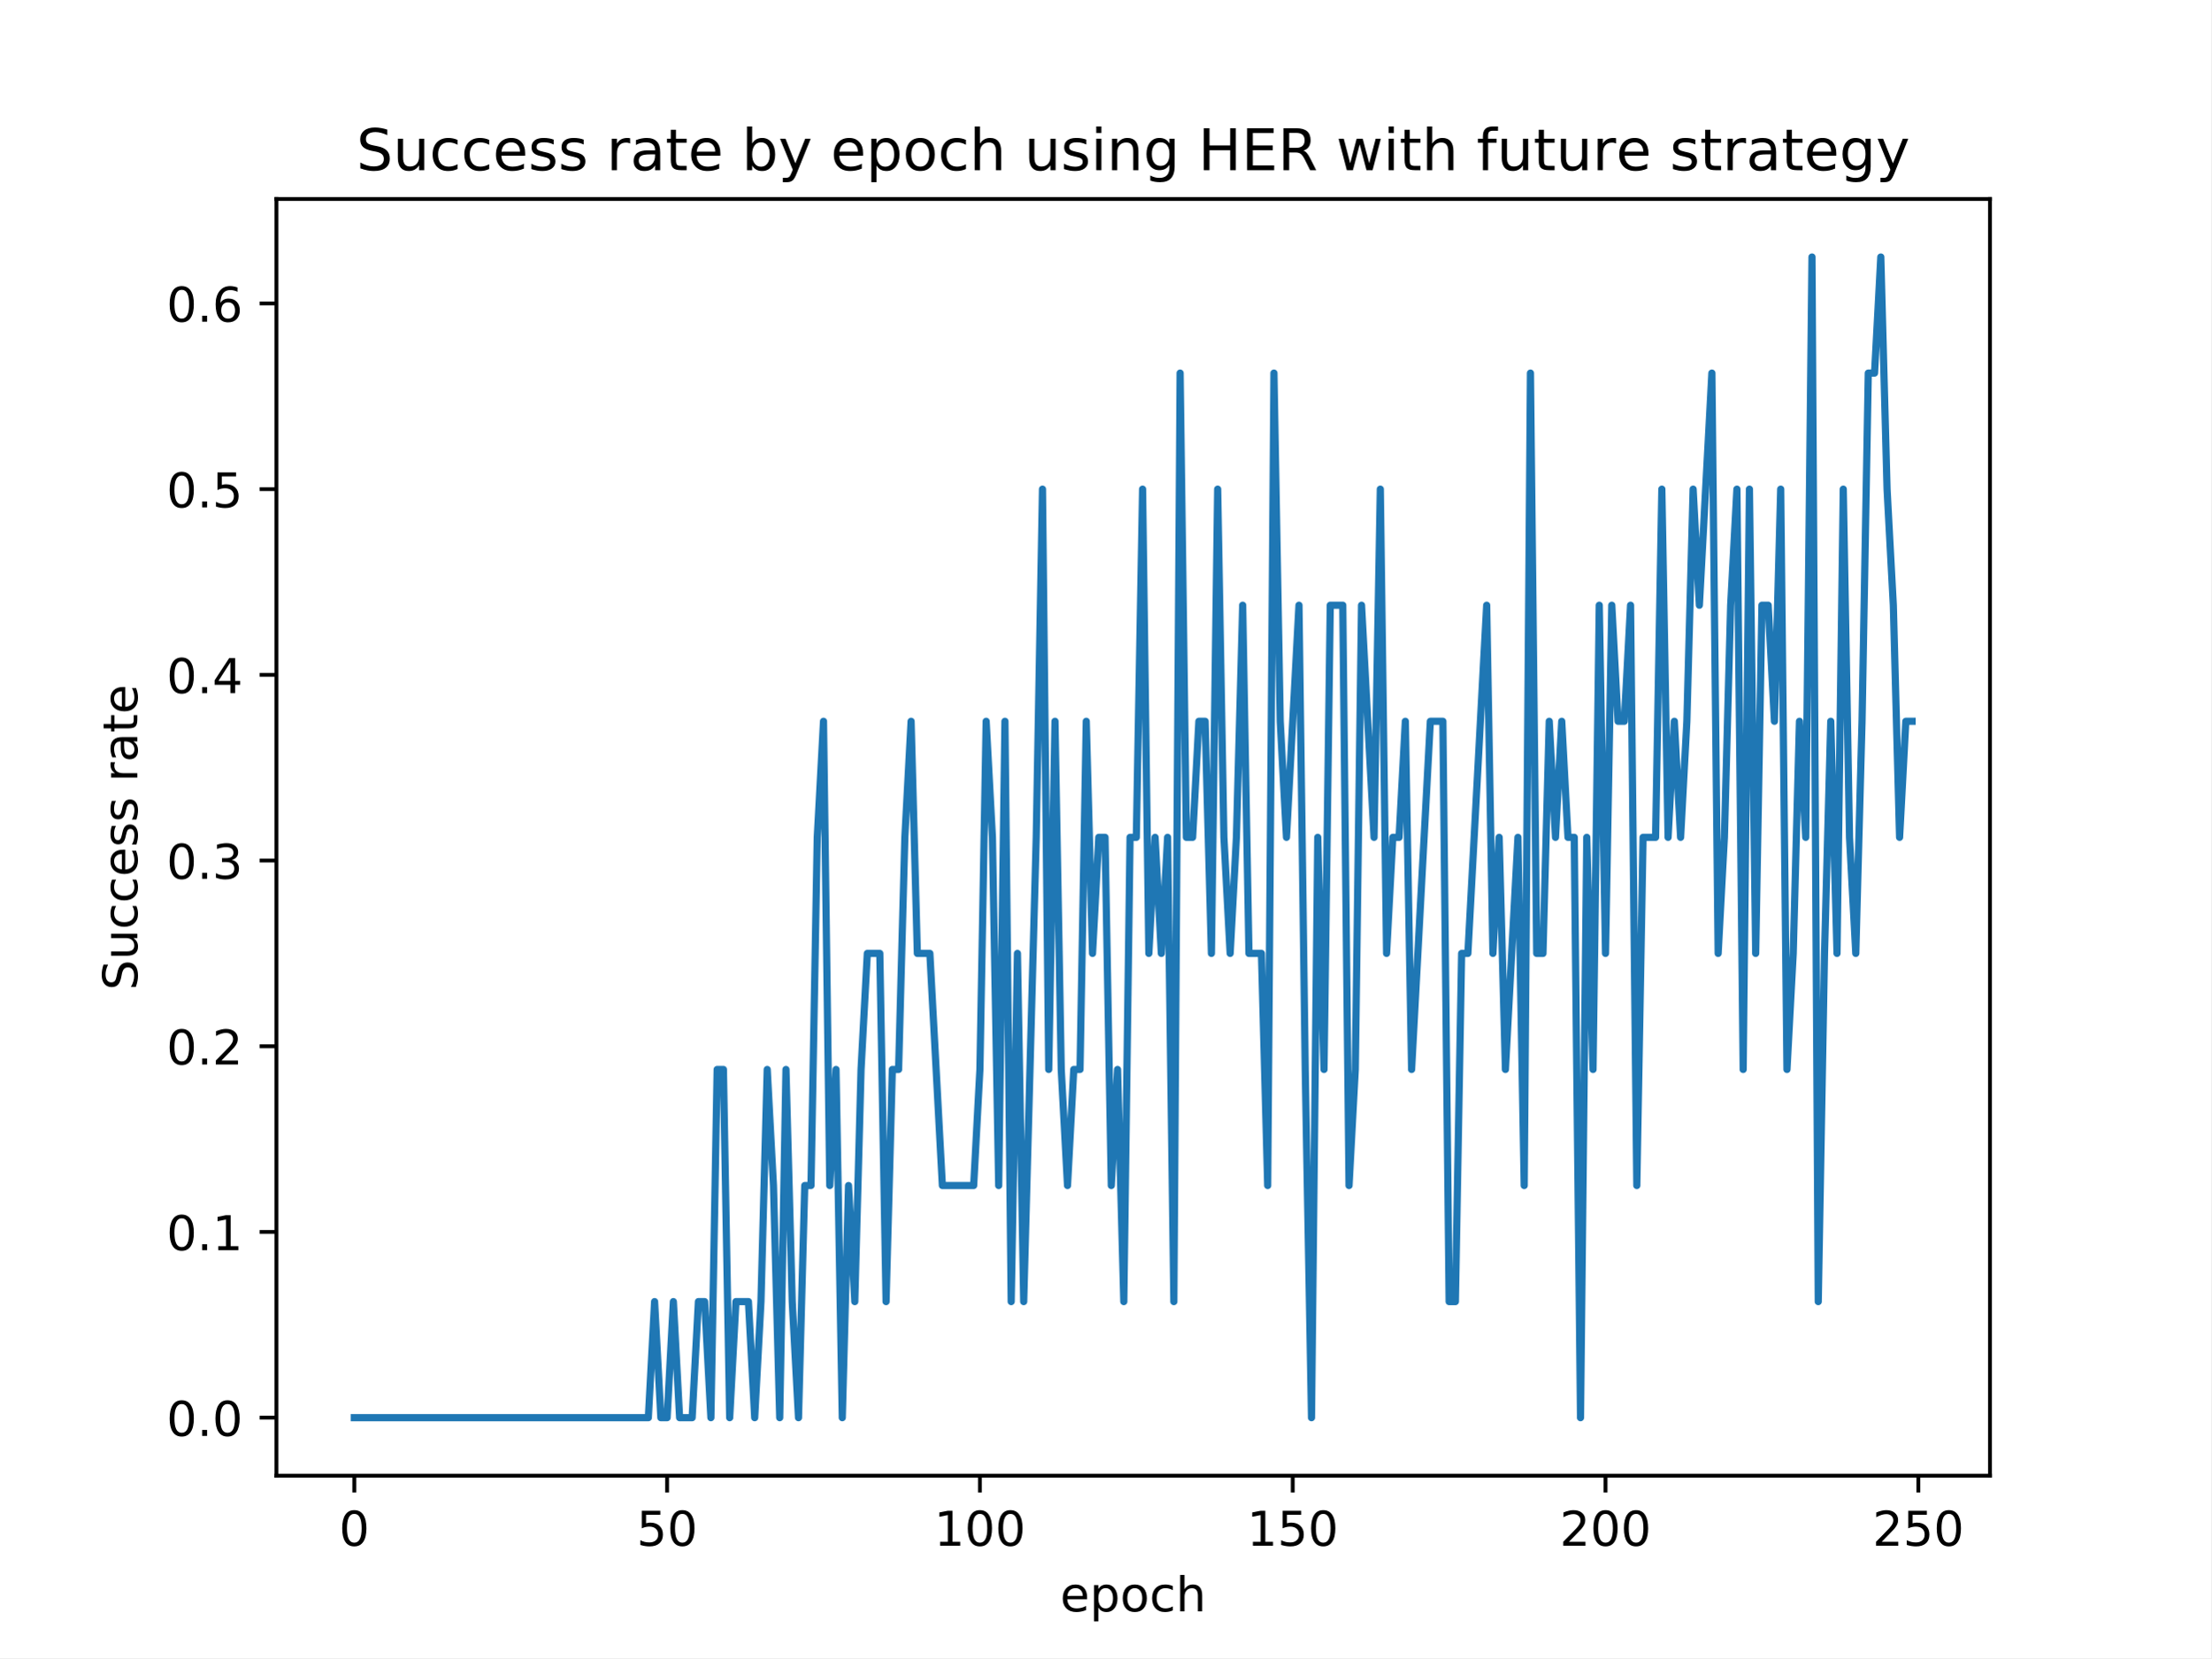
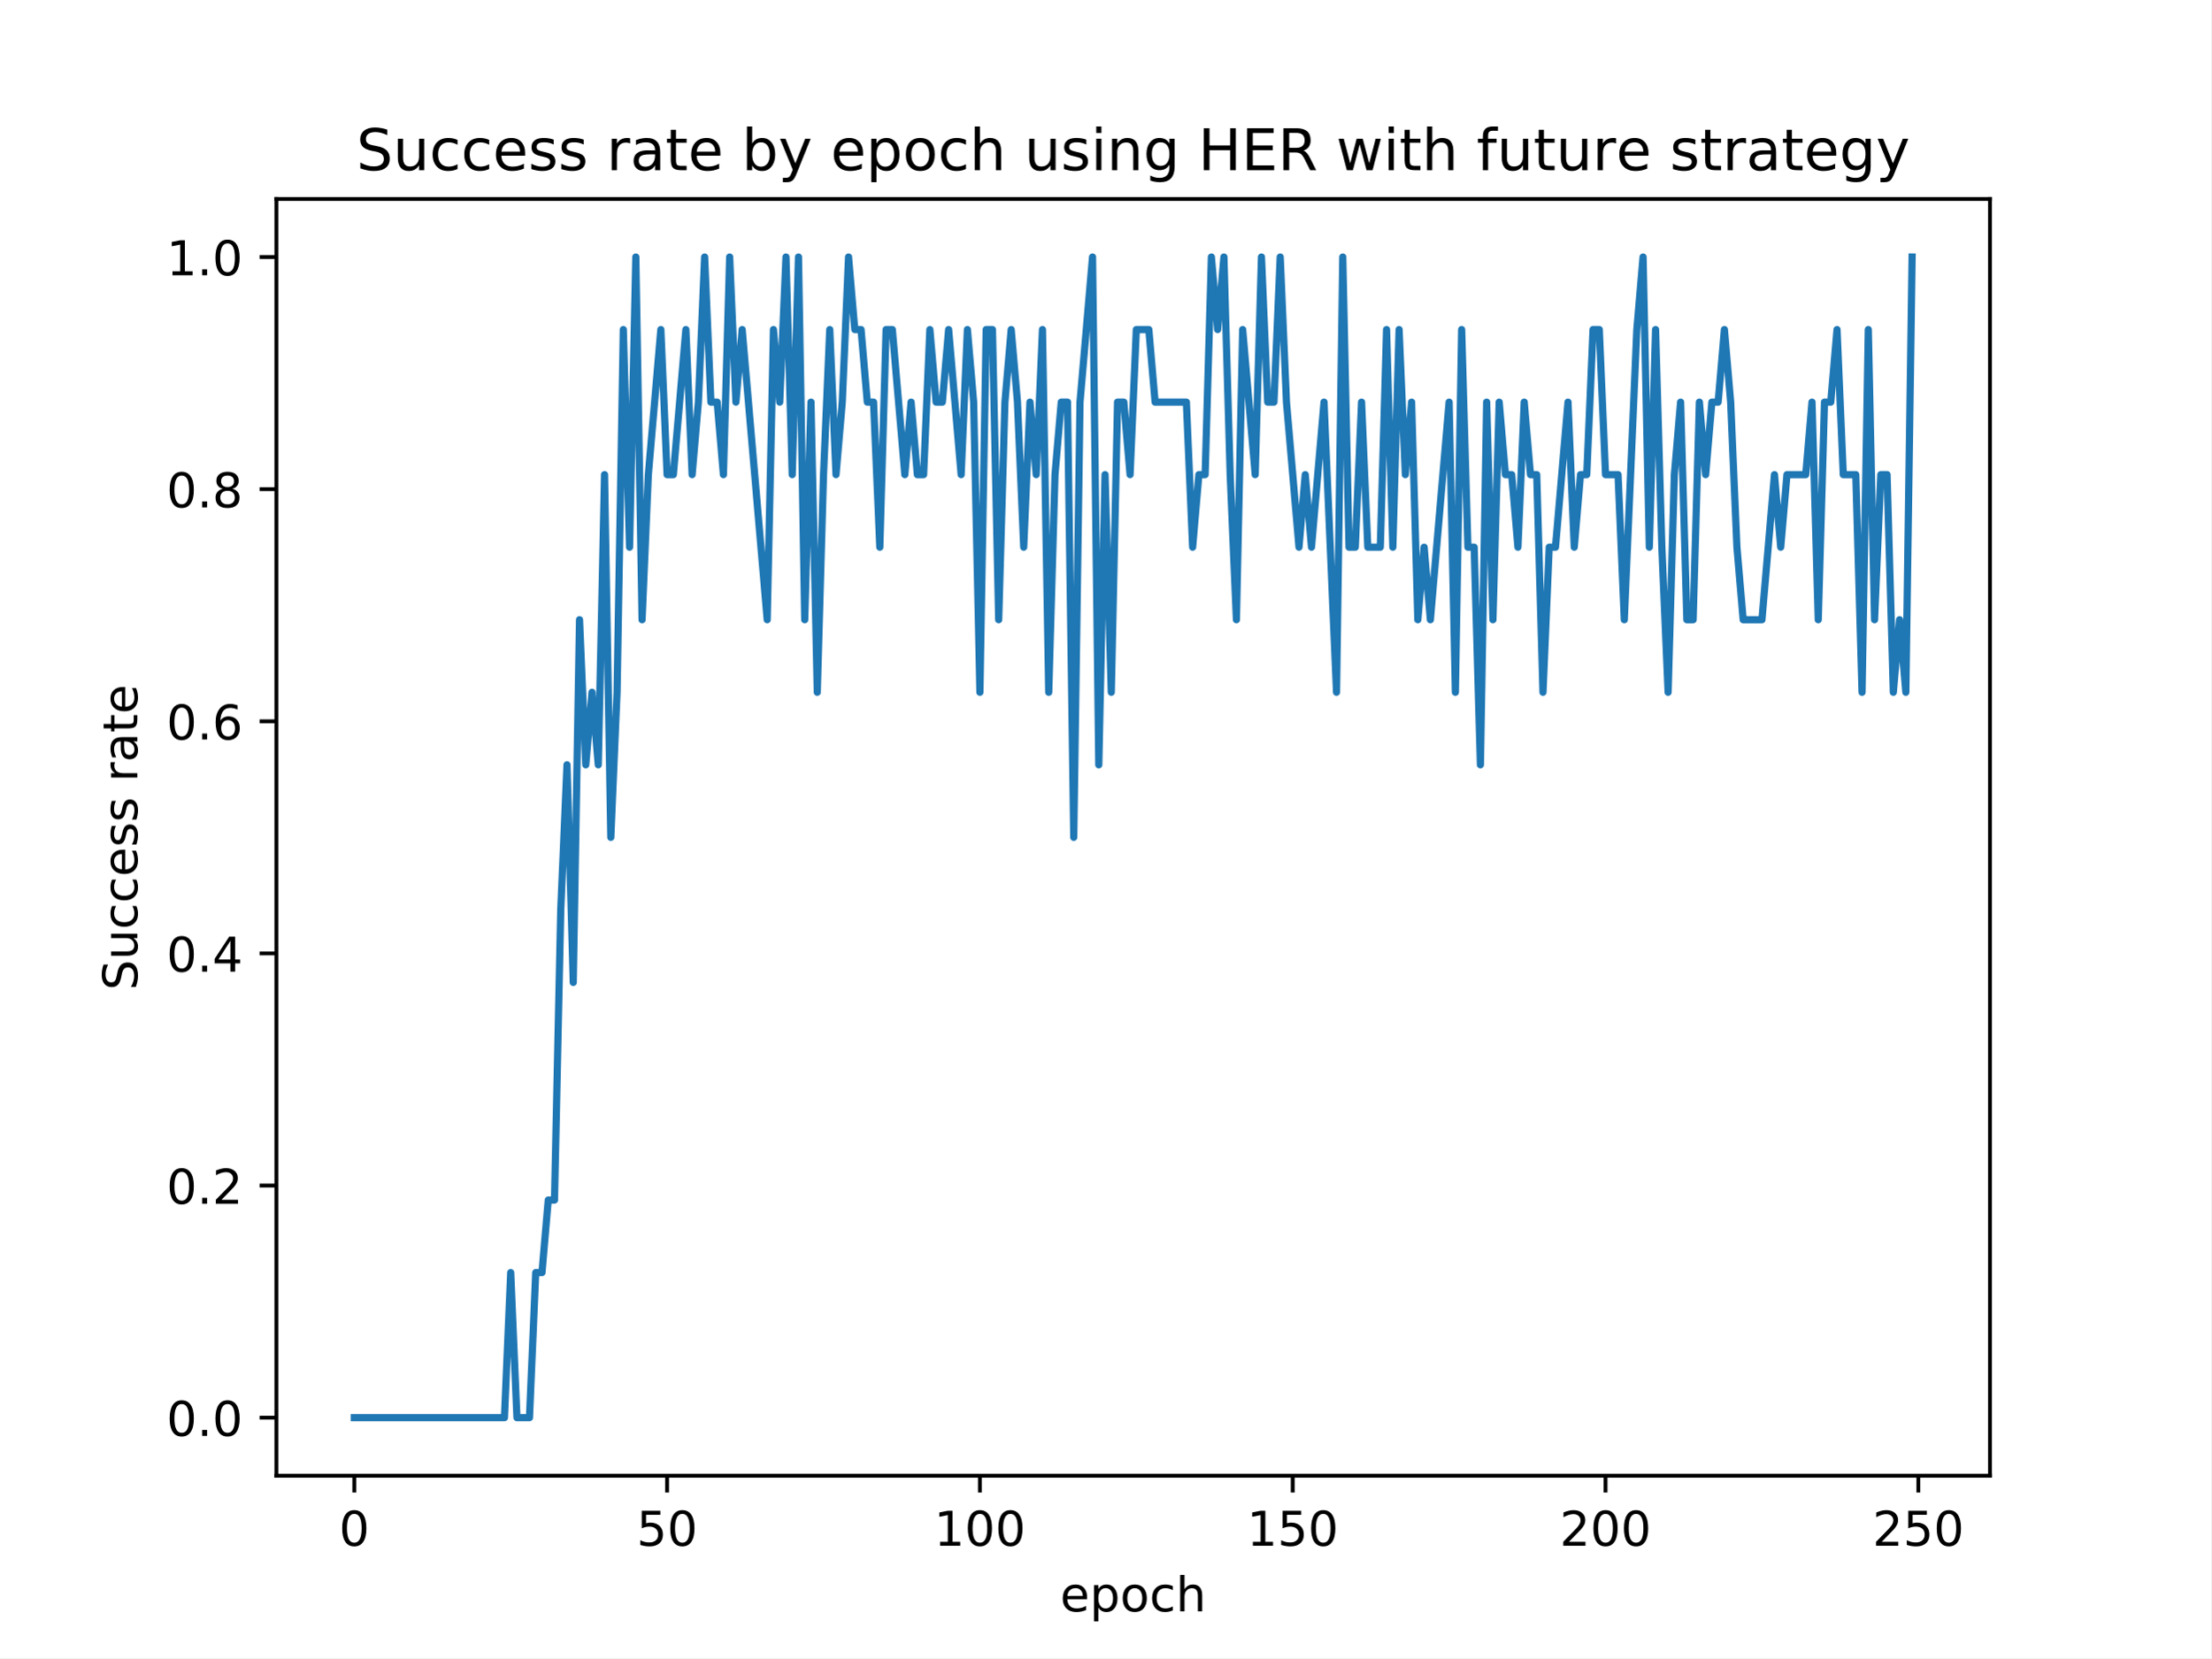
<svg xmlns="http://www.w3.org/2000/svg" xmlns:xlink="http://www.w3.org/1999/xlink" height="345.6pt" version="1.1" viewBox="0 0 460.8 345.6" width="460.8pt">
  <defs>
    <style type="text/css">
*{stroke-linecap:butt;stroke-linejoin:round;}
  </style>
  </defs>
  <g id="figure_1">
    <g id="patch_1">
      <path d="M 0 345.6  L 460.8 345.6  L 460.8 0  L 0 0  z " style="fill:#ffffff;" />
    </g>
    <g id="axes_1">
      <g id="patch_2">
        <path d="M 57.6 307.584  L 414.72 307.584  L 414.72 41.472  L 57.6 41.472  z " style="fill:#ffffff;" />
      </g>
      <g id="matplotlib.axis_1">
        <g id="xtick_1">
          <g id="line2d_1">
            <defs>
-               <path d="M 0 0  L 0 3.5  " id="m15f3972502" style="stroke:#000000;stroke-width:0.8;" />
-             </defs>
-             <g>
-               <use style="stroke:#000000;stroke-width:0.8;" x="73.833" xlink:href="#m15f3972502" y="307.584" />
+               <path d="M 0 0  L 0 3.5  " id="m809ea3fd13" style="stroke:#000000;stroke-width:0.8;" />
+             </defs>
+             <g>
+               <use style="stroke:#000000;stroke-width:0.8;" x="73.833" xlink:href="#m809ea3fd13" y="307.584" />
            </g>
          </g>
          <g id="text_1">
            <defs>
              <path d="M 31.781 66.406  Q 24.172 66.406 20.328 58.906  Q 16.5 51.422 16.5 36.375  Q 16.5 21.391 20.328 13.891  Q 24.172 6.391 31.781 6.391  Q 39.453 6.391 43.281 13.891  Q 47.125 21.391 47.125 36.375  Q 47.125 51.422 43.281 58.906  Q 39.453 66.406 31.781 66.406  z M 31.781 74.219  Q 44.047 74.219 50.516 64.516  Q 56.984 54.828 56.984 36.375  Q 56.984 17.969 50.516 8.266  Q 44.047 -1.422 31.781 -1.422  Q 19.531 -1.422 13.062 8.266  Q 6.594 17.969 6.594 36.375  Q 6.594 54.828 13.062 64.516  Q 19.531 74.219 31.781 74.219  z " id="DejaVuSans-48" />
            </defs>
            <g transform="translate(70.65148 322.1824)scale(0.1 -0.1)">
              <use xlink:href="#DejaVuSans-48" />
            </g>
          </g>
        </g>
        <g id="xtick_2">
          <g id="line2d_2">
            <g>
-               <use style="stroke:#000000;stroke-width:0.8;" x="139.024" xlink:href="#m15f3972502" y="307.584" />
+               <use style="stroke:#000000;stroke-width:0.8;" x="139.024" xlink:href="#m809ea3fd13" y="307.584" />
            </g>
          </g>
          <g id="text_2">
            <defs>
              <path d="M 10.797 72.906  L 49.516 72.906  L 49.516 64.594  L 19.828 64.594  L 19.828 46.734  Q 21.969 47.469 24.109 47.828  Q 26.266 48.188 28.422 48.188  Q 40.625 48.188 47.75 41.5  Q 54.891 34.812 54.891 23.391  Q 54.891 11.625 47.562 5.094  Q 40.234 -1.422 26.906 -1.422  Q 22.312 -1.422 17.547 -0.641  Q 12.797 0.141 7.719 1.703  L 7.719 11.625  Q 12.109 9.234 16.797 8.062  Q 21.484 6.891 26.703 6.891  Q 35.156 6.891 40.078 11.328  Q 45.016 15.766 45.016 23.391  Q 45.016 31 40.078 35.438  Q 35.156 39.891 26.703 39.891  Q 22.75 39.891 18.812 39.016  Q 14.891 38.141 10.797 36.281  z " id="DejaVuSans-53" />
            </defs>
            <g transform="translate(132.6619 322.1824)scale(0.1 -0.1)">
              <use xlink:href="#DejaVuSans-53" />
              <use x="63.623" xlink:href="#DejaVuSans-48" />
            </g>
          </g>
        </g>
        <g id="xtick_3">
          <g id="line2d_3">
            <g>
-               <use style="stroke:#000000;stroke-width:0.8;" x="204.216" xlink:href="#m15f3972502" y="307.584" />
+               <use style="stroke:#000000;stroke-width:0.8;" x="204.216" xlink:href="#m809ea3fd13" y="307.584" />
            </g>
          </g>
          <g id="text_3">
            <defs>
              <path d="M 12.406 8.297  L 28.516 8.297  L 28.516 63.922  L 10.984 60.406  L 10.984 69.391  L 28.422 72.906  L 38.281 72.906  L 38.281 8.297  L 54.391 8.297  L 54.391 0  L 12.406 0  z " id="DejaVuSans-49" />
            </defs>
            <g transform="translate(194.6723 322.1824)scale(0.1 -0.1)">
              <use xlink:href="#DejaVuSans-49" />
              <use x="63.623" xlink:href="#DejaVuSans-48" />
              <use x="127.246" xlink:href="#DejaVuSans-48" />
            </g>
          </g>
        </g>
        <g id="xtick_4">
          <g id="line2d_4">
            <g>
-               <use style="stroke:#000000;stroke-width:0.8;" x="269.408" xlink:href="#m15f3972502" y="307.584" />
+               <use style="stroke:#000000;stroke-width:0.8;" x="269.408" xlink:href="#m809ea3fd13" y="307.584" />
            </g>
          </g>
          <g id="text_4">
            <g transform="translate(259.864 322.1824)scale(0.1 -0.1)">
              <use xlink:href="#DejaVuSans-49" />
              <use x="63.623" xlink:href="#DejaVuSans-53" />
              <use x="127.246" xlink:href="#DejaVuSans-48" />
            </g>
          </g>
        </g>
        <g id="xtick_5">
          <g id="line2d_5">
            <g>
-               <use style="stroke:#000000;stroke-width:0.8;" x="334.599" xlink:href="#m15f3972502" y="307.584" />
+               <use style="stroke:#000000;stroke-width:0.8;" x="334.599" xlink:href="#m809ea3fd13" y="307.584" />
            </g>
          </g>
          <g id="text_5">
            <defs>
              <path d="M 19.188 8.297  L 53.609 8.297  L 53.609 0  L 7.328 0  L 7.328 8.297  Q 12.938 14.109 22.625 23.891  Q 32.328 33.688 34.812 36.531  Q 39.547 41.844 41.422 45.531  Q 43.312 49.219 43.312 52.781  Q 43.312 58.594 39.234 62.25  Q 35.156 65.922 28.609 65.922  Q 23.969 65.922 18.812 64.312  Q 13.672 62.703 7.812 59.422  L 7.812 69.391  Q 13.766 71.781 18.938 73  Q 24.125 74.219 28.422 74.219  Q 39.75 74.219 46.484 68.547  Q 53.219 62.891 53.219 53.422  Q 53.219 48.922 51.531 44.891  Q 49.859 40.875 45.406 35.406  Q 44.188 33.984 37.641 27.219  Q 31.109 20.453 19.188 8.297  z " id="DejaVuSans-50" />
            </defs>
            <g transform="translate(325.0557 322.1824)scale(0.1 -0.1)">
              <use xlink:href="#DejaVuSans-50" />
              <use x="63.623" xlink:href="#DejaVuSans-48" />
              <use x="127.246" xlink:href="#DejaVuSans-48" />
            </g>
          </g>
        </g>
        <g id="xtick_6">
          <g id="line2d_6">
            <g>
-               <use style="stroke:#000000;stroke-width:0.8;" x="399.791" xlink:href="#m15f3972502" y="307.584" />
+               <use style="stroke:#000000;stroke-width:0.8;" x="399.791" xlink:href="#m809ea3fd13" y="307.584" />
            </g>
          </g>
          <g id="text_6">
            <g transform="translate(390.2474 322.1824)scale(0.1 -0.1)">
              <use xlink:href="#DejaVuSans-50" />
              <use x="63.623" xlink:href="#DejaVuSans-53" />
              <use x="127.246" xlink:href="#DejaVuSans-48" />
            </g>
          </g>
        </g>
        <g id="text_7">
          <defs>
            <path d="M 56.203 29.594  L 56.203 25.203  L 14.891 25.203  Q 15.484 15.922 20.484 11.062  Q 25.484 6.203 34.422 6.203  Q 39.594 6.203 44.453 7.469  Q 49.312 8.734 54.109 11.281  L 54.109 2.781  Q 49.266 0.734 44.188 -0.344  Q 39.109 -1.422 33.891 -1.422  Q 20.797 -1.422 13.156 6.188  Q 5.516 13.812 5.516 26.812  Q 5.516 40.234 12.766 48.109  Q 20.016 56 32.328 56  Q 43.359 56 49.781 48.891  Q 56.203 41.797 56.203 29.594  z M 47.219 32.234  Q 47.125 39.594 43.094 43.984  Q 39.062 48.391 32.422 48.391  Q 24.906 48.391 20.391 44.141  Q 15.875 39.891 15.188 32.172  z " id="DejaVuSans-101" />
            <path d="M 18.109 8.203  L 18.109 -20.797  L 9.078 -20.797  L 9.078 54.688  L 18.109 54.688  L 18.109 46.391  Q 20.953 51.266 25.266 53.625  Q 29.594 56 35.594 56  Q 45.562 56 51.781 48.094  Q 58.016 40.188 58.016 27.297  Q 58.016 14.406 51.781 6.484  Q 45.562 -1.422 35.594 -1.422  Q 29.594 -1.422 25.266 0.953  Q 20.953 3.328 18.109 8.203  z M 48.688 27.297  Q 48.688 37.203 44.609 42.844  Q 40.531 48.484 33.406 48.484  Q 26.266 48.484 22.188 42.844  Q 18.109 37.203 18.109 27.297  Q 18.109 17.391 22.188 11.75  Q 26.266 6.109 33.406 6.109  Q 40.531 6.109 44.609 11.75  Q 48.688 17.391 48.688 27.297  z " id="DejaVuSans-112" />
            <path d="M 30.609 48.391  Q 23.391 48.391 19.188 42.75  Q 14.984 37.109 14.984 27.297  Q 14.984 17.484 19.156 11.844  Q 23.344 6.203 30.609 6.203  Q 37.797 6.203 41.984 11.859  Q 46.188 17.531 46.188 27.297  Q 46.188 37.016 41.984 42.703  Q 37.797 48.391 30.609 48.391  z M 30.609 56  Q 42.328 56 49.016 48.375  Q 55.719 40.766 55.719 27.297  Q 55.719 13.875 49.016 6.219  Q 42.328 -1.422 30.609 -1.422  Q 18.844 -1.422 12.172 6.219  Q 5.516 13.875 5.516 27.297  Q 5.516 40.766 12.172 48.375  Q 18.844 56 30.609 56  z " id="DejaVuSans-111" />
            <path d="M 48.781 52.594  L 48.781 44.188  Q 44.969 46.297 41.141 47.344  Q 37.312 48.391 33.406 48.391  Q 24.656 48.391 19.812 42.844  Q 14.984 37.312 14.984 27.297  Q 14.984 17.281 19.812 11.734  Q 24.656 6.203 33.406 6.203  Q 37.312 6.203 41.141 7.25  Q 44.969 8.297 48.781 10.406  L 48.781 2.094  Q 45.016 0.344 40.984 -0.531  Q 36.969 -1.422 32.422 -1.422  Q 20.062 -1.422 12.781 6.344  Q 5.516 14.109 5.516 27.297  Q 5.516 40.672 12.859 48.328  Q 20.219 56 33.016 56  Q 37.156 56 41.109 55.141  Q 45.062 54.297 48.781 52.594  z " id="DejaVuSans-99" />
            <path d="M 54.891 33.016  L 54.891 0  L 45.906 0  L 45.906 32.719  Q 45.906 40.484 42.875 44.328  Q 39.844 48.188 33.797 48.188  Q 26.516 48.188 22.312 43.547  Q 18.109 38.922 18.109 30.906  L 18.109 0  L 9.078 0  L 9.078 75.984  L 18.109 75.984  L 18.109 46.188  Q 21.344 51.125 25.703 53.562  Q 30.078 56 35.797 56  Q 45.219 56 50.047 50.172  Q 54.891 44.344 54.891 33.016  z " id="DejaVuSans-104" />
          </defs>
          <g transform="translate(220.9319 335.8606)scale(0.1 -0.1)">
            <use xlink:href="#DejaVuSans-101" />
            <use x="61.523" xlink:href="#DejaVuSans-112" />
            <use x="125" xlink:href="#DejaVuSans-111" />
            <use x="186.182" xlink:href="#DejaVuSans-99" />
            <use x="241.162" xlink:href="#DejaVuSans-104" />
          </g>
        </g>
      </g>
      <g id="matplotlib.axis_2">
        <g id="ytick_1">
          <g id="line2d_7">
            <defs>
-               <path d="M 0 0  L -3.5 0  " id="m06d73189e2" style="stroke:#000000;stroke-width:0.8;" />
-             </defs>
-             <g>
-               <use style="stroke:#000000;stroke-width:0.8;" x="57.6" xlink:href="#m06d73189e2" y="295.488" />
+               <path d="M 0 0  L -3.5 0  " id="m7ddedb7ac7" style="stroke:#000000;stroke-width:0.8;" />
+             </defs>
+             <g>
+               <use style="stroke:#000000;stroke-width:0.8;" x="57.6" xlink:href="#m7ddedb7ac7" y="295.488" />
            </g>
          </g>
          <g id="text_8">
            <defs>
              <path d="M 10.688 12.406  L 21 12.406  L 21 0  L 10.688 0  z " id="DejaVuSans-46" />
            </defs>
            <g transform="translate(34.69687 299.2872)scale(0.1 -0.1)">
              <use xlink:href="#DejaVuSans-48" />
              <use x="63.623" xlink:href="#DejaVuSans-46" />
              <use x="95.41" xlink:href="#DejaVuSans-48" />
            </g>
          </g>
        </g>
        <g id="ytick_2">
          <g id="line2d_8">
            <g>
-               <use style="stroke:#000000;stroke-width:0.8;" x="57.6" xlink:href="#m06d73189e2" y="256.781" />
+               <use style="stroke:#000000;stroke-width:0.8;" x="57.6" xlink:href="#m7ddedb7ac7" y="247.104" />
            </g>
          </g>
          <g id="text_9">
-             <g transform="translate(34.69687 260.58)scale(0.1 -0.1)">
-               <use xlink:href="#DejaVuSans-48" />
-               <use x="63.623" xlink:href="#DejaVuSans-46" />
-               <use x="95.41" xlink:href="#DejaVuSans-49" />
+             <g transform="translate(34.69687 250.9032)scale(0.1 -0.1)">
+               <use xlink:href="#DejaVuSans-48" />
+               <use x="63.623" xlink:href="#DejaVuSans-46" />
+               <use x="95.41" xlink:href="#DejaVuSans-50" />
            </g>
          </g>
        </g>
        <g id="ytick_3">
          <g id="line2d_9">
            <g>
-               <use style="stroke:#000000;stroke-width:0.8;" x="57.6" xlink:href="#m06d73189e2" y="218.074" />
+               <use style="stroke:#000000;stroke-width:0.8;" x="57.6" xlink:href="#m7ddedb7ac7" y="198.72" />
            </g>
          </g>
          <g id="text_10">
-             <g transform="translate(34.69687 221.8728)scale(0.1 -0.1)">
-               <use xlink:href="#DejaVuSans-48" />
-               <use x="63.623" xlink:href="#DejaVuSans-46" />
-               <use x="95.41" xlink:href="#DejaVuSans-50" />
+             <defs>
+               <path d="M 37.797 64.312  L 12.891 25.391  L 37.797 25.391  z M 35.203 72.906  L 47.609 72.906  L 47.609 25.391  L 58.016 25.391  L 58.016 17.188  L 47.609 17.188  L 47.609 0  L 37.797 0  L 37.797 17.188  L 4.891 17.188  L 4.891 26.703  z " id="DejaVuSans-52" />
+             </defs>
+             <g transform="translate(34.69687 202.5192)scale(0.1 -0.1)">
+               <use xlink:href="#DejaVuSans-48" />
+               <use x="63.623" xlink:href="#DejaVuSans-46" />
+               <use x="95.41" xlink:href="#DejaVuSans-52" />
            </g>
          </g>
        </g>
        <g id="ytick_4">
          <g id="line2d_10">
            <g>
-               <use style="stroke:#000000;stroke-width:0.8;" x="57.6" xlink:href="#m06d73189e2" y="179.366" />
+               <use style="stroke:#000000;stroke-width:0.8;" x="57.6" xlink:href="#m7ddedb7ac7" y="150.336" />
            </g>
          </g>
          <g id="text_11">
            <defs>
-               <path d="M 40.578 39.312  Q 47.656 37.797 51.625 33  Q 55.609 28.219 55.609 21.188  Q 55.609 10.406 48.188 4.484  Q 40.766 -1.422 27.094 -1.422  Q 22.516 -1.422 17.656 -0.516  Q 12.797 0.391 7.625 2.203  L 7.625 11.719  Q 11.719 9.328 16.594 8.109  Q 21.484 6.891 26.812 6.891  Q 36.078 6.891 40.938 10.547  Q 45.797 14.203 45.797 21.188  Q 45.797 27.641 41.281 31.266  Q 36.766 34.906 28.719 34.906  L 20.219 34.906  L 20.219 43.016  L 29.109 43.016  Q 36.375 43.016 40.234 45.922  Q 44.094 48.828 44.094 54.297  Q 44.094 59.906 40.109 62.906  Q 36.141 65.922 28.719 65.922  Q 24.656 65.922 20.016 65.031  Q 15.375 64.156 9.812 62.312  L 9.812 71.094  Q 15.438 72.656 20.344 73.438  Q 25.25 74.219 29.594 74.219  Q 40.828 74.219 47.359 69.109  Q 53.906 64.016 53.906 55.328  Q 53.906 49.266 50.438 45.094  Q 46.969 40.922 40.578 39.312  z " id="DejaVuSans-51" />
-             </defs>
-             <g transform="translate(34.69687 183.1656)scale(0.1 -0.1)">
-               <use xlink:href="#DejaVuSans-48" />
-               <use x="63.623" xlink:href="#DejaVuSans-46" />
-               <use x="95.41" xlink:href="#DejaVuSans-51" />
+               <path d="M 33.016 40.375  Q 26.375 40.375 22.484 35.828  Q 18.609 31.297 18.609 23.391  Q 18.609 15.531 22.484 10.953  Q 26.375 6.391 33.016 6.391  Q 39.656 6.391 43.531 10.953  Q 47.406 15.531 47.406 23.391  Q 47.406 31.297 43.531 35.828  Q 39.656 40.375 33.016 40.375  z M 52.594 71.297  L 52.594 62.312  Q 48.875 64.062 45.094 64.984  Q 41.312 65.922 37.594 65.922  Q 27.828 65.922 22.672 59.328  Q 17.531 52.734 16.797 39.406  Q 19.672 43.656 24.016 45.922  Q 28.375 48.188 33.594 48.188  Q 44.578 48.188 50.953 41.516  Q 57.328 34.859 57.328 23.391  Q 57.328 12.156 50.688 5.359  Q 44.047 -1.422 33.016 -1.422  Q 20.359 -1.422 13.672 8.266  Q 6.984 17.969 6.984 36.375  Q 6.984 53.656 15.188 63.938  Q 23.391 74.219 37.203 74.219  Q 40.922 74.219 44.703 73.484  Q 48.484 72.75 52.594 71.297  z " id="DejaVuSans-54" />
+             </defs>
+             <g transform="translate(34.69687 154.1352)scale(0.1 -0.1)">
+               <use xlink:href="#DejaVuSans-48" />
+               <use x="63.623" xlink:href="#DejaVuSans-46" />
+               <use x="95.41" xlink:href="#DejaVuSans-54" />
            </g>
          </g>
        </g>
        <g id="ytick_5">
          <g id="line2d_11">
            <g>
-               <use style="stroke:#000000;stroke-width:0.8;" x="57.6" xlink:href="#m06d73189e2" y="140.659" />
+               <use style="stroke:#000000;stroke-width:0.8;" x="57.6" xlink:href="#m7ddedb7ac7" y="101.952" />
            </g>
          </g>
          <g id="text_12">
            <defs>
-               <path d="M 37.797 64.312  L 12.891 25.391  L 37.797 25.391  z M 35.203 72.906  L 47.609 72.906  L 47.609 25.391  L 58.016 25.391  L 58.016 17.188  L 47.609 17.188  L 47.609 0  L 37.797 0  L 37.797 17.188  L 4.891 17.188  L 4.891 26.703  z " id="DejaVuSans-52" />
-             </defs>
-             <g transform="translate(34.69687 144.4584)scale(0.1 -0.1)">
-               <use xlink:href="#DejaVuSans-48" />
-               <use x="63.623" xlink:href="#DejaVuSans-46" />
-               <use x="95.41" xlink:href="#DejaVuSans-52" />
+               <path d="M 31.781 34.625  Q 24.75 34.625 20.719 30.859  Q 16.703 27.094 16.703 20.516  Q 16.703 13.922 20.719 10.156  Q 24.75 6.391 31.781 6.391  Q 38.812 6.391 42.859 10.172  Q 46.922 13.969 46.922 20.516  Q 46.922 27.094 42.891 30.859  Q 38.875 34.625 31.781 34.625  z M 21.922 38.812  Q 15.578 40.375 12.031 44.719  Q 8.5 49.078 8.5 55.328  Q 8.5 64.062 14.719 69.141  Q 20.953 74.219 31.781 74.219  Q 42.672 74.219 48.875 69.141  Q 55.078 64.062 55.078 55.328  Q 55.078 49.078 51.531 44.719  Q 48 40.375 41.703 38.812  Q 48.828 37.156 52.797 32.312  Q 56.781 27.484 56.781 20.516  Q 56.781 9.906 50.312 4.234  Q 43.844 -1.422 31.781 -1.422  Q 19.734 -1.422 13.25 4.234  Q 6.781 9.906 6.781 20.516  Q 6.781 27.484 10.781 32.312  Q 14.797 37.156 21.922 38.812  z M 18.312 54.391  Q 18.312 48.734 21.844 45.562  Q 25.391 42.391 31.781 42.391  Q 38.141 42.391 41.719 45.562  Q 45.312 48.734 45.312 54.391  Q 45.312 60.062 41.719 63.234  Q 38.141 66.406 31.781 66.406  Q 25.391 66.406 21.844 63.234  Q 18.312 60.062 18.312 54.391  z " id="DejaVuSans-56" />
+             </defs>
+             <g transform="translate(34.69687 105.7512)scale(0.1 -0.1)">
+               <use xlink:href="#DejaVuSans-48" />
+               <use x="63.623" xlink:href="#DejaVuSans-46" />
+               <use x="95.41" xlink:href="#DejaVuSans-56" />
            </g>
          </g>
        </g>
        <g id="ytick_6">
          <g id="line2d_12">
            <g>
-               <use style="stroke:#000000;stroke-width:0.8;" x="57.6" xlink:href="#m06d73189e2" y="101.952" />
+               <use style="stroke:#000000;stroke-width:0.8;" x="57.6" xlink:href="#m7ddedb7ac7" y="53.568" />
            </g>
          </g>
          <g id="text_13">
-             <g transform="translate(34.69687 105.7512)scale(0.1 -0.1)">
-               <use xlink:href="#DejaVuSans-48" />
-               <use x="63.623" xlink:href="#DejaVuSans-46" />
-               <use x="95.41" xlink:href="#DejaVuSans-53" />
-             </g>
-           </g>
-         </g>
-         <g id="ytick_7">
-           <g id="line2d_13">
-             <g>
-               <use style="stroke:#000000;stroke-width:0.8;" x="57.6" xlink:href="#m06d73189e2" y="63.245" />
-             </g>
-           </g>
-           <g id="text_14">
-             <defs>
-               <path d="M 33.016 40.375  Q 26.375 40.375 22.484 35.828  Q 18.609 31.297 18.609 23.391  Q 18.609 15.531 22.484 10.953  Q 26.375 6.391 33.016 6.391  Q 39.656 6.391 43.531 10.953  Q 47.406 15.531 47.406 23.391  Q 47.406 31.297 43.531 35.828  Q 39.656 40.375 33.016 40.375  z M 52.594 71.297  L 52.594 62.312  Q 48.875 64.062 45.094 64.984  Q 41.312 65.922 37.594 65.922  Q 27.828 65.922 22.672 59.328  Q 17.531 52.734 16.797 39.406  Q 19.672 43.656 24.016 45.922  Q 28.375 48.188 33.594 48.188  Q 44.578 48.188 50.953 41.516  Q 57.328 34.859 57.328 23.391  Q 57.328 12.156 50.688 5.359  Q 44.047 -1.422 33.016 -1.422  Q 20.359 -1.422 13.672 8.266  Q 6.984 17.969 6.984 36.375  Q 6.984 53.656 15.188 63.938  Q 23.391 74.219 37.203 74.219  Q 40.922 74.219 44.703 73.484  Q 48.484 72.75 52.594 71.297  z " id="DejaVuSans-54" />
-             </defs>
-             <g transform="translate(34.69687 67.04402)scale(0.1 -0.1)">
-               <use xlink:href="#DejaVuSans-48" />
-               <use x="63.623" xlink:href="#DejaVuSans-46" />
-               <use x="95.41" xlink:href="#DejaVuSans-54" />
-             </g>
-           </g>
-         </g>
-         <g id="text_15">
+             <g transform="translate(34.69687 57.36722)scale(0.1 -0.1)">
+               <use xlink:href="#DejaVuSans-49" />
+               <use x="63.623" xlink:href="#DejaVuSans-46" />
+               <use x="95.41" xlink:href="#DejaVuSans-48" />
+             </g>
+           </g>
+         </g>
+         <g id="text_14">
          <defs>
            <path d="M 53.516 70.516  L 53.516 60.891  Q 47.906 63.578 42.922 64.891  Q 37.938 66.219 33.297 66.219  Q 25.25 66.219 20.875 63.094  Q 16.5 59.969 16.5 54.203  Q 16.5 49.359 19.406 46.891  Q 22.312 44.438 30.422 42.922  L 36.375 41.703  Q 47.406 39.594 52.656 34.297  Q 57.906 29 57.906 20.125  Q 57.906 9.516 50.797 4.047  Q 43.703 -1.422 29.984 -1.422  Q 24.812 -1.422 18.969 -0.25  Q 13.141 0.922 6.891 3.219  L 6.891 13.375  Q 12.891 10.016 18.656 8.297  Q 24.422 6.594 29.984 6.594  Q 38.422 6.594 43.016 9.906  Q 47.609 13.234 47.609 19.391  Q 47.609 24.75 44.312 27.781  Q 41.016 30.812 33.5 32.328  L 27.484 33.5  Q 16.453 35.688 11.516 40.375  Q 6.594 45.062 6.594 53.422  Q 6.594 63.094 13.406 68.656  Q 20.219 74.219 32.172 74.219  Q 37.312 74.219 42.625 73.281  Q 47.953 72.359 53.516 70.516  z " id="DejaVuSans-83" />
            <path d="M 8.5 21.578  L 8.5 54.688  L 17.484 54.688  L 17.484 21.922  Q 17.484 14.156 20.5 10.266  Q 23.531 6.391 29.594 6.391  Q 36.859 6.391 41.078 11.031  Q 45.312 15.672 45.312 23.688  L 45.312 54.688  L 54.297 54.688  L 54.297 0  L 45.312 0  L 45.312 8.406  Q 42.047 3.422 37.719 1  Q 33.406 -1.422 27.688 -1.422  Q 18.266 -1.422 13.375 4.438  Q 8.5 10.297 8.5 21.578  z M 31.109 56  z " id="DejaVuSans-117" />
            <path d="M 44.281 53.078  L 44.281 44.578  Q 40.484 46.531 36.375 47.5  Q 32.281 48.484 27.875 48.484  Q 21.188 48.484 17.844 46.438  Q 14.5 44.391 14.5 40.281  Q 14.5 37.156 16.891 35.375  Q 19.281 33.594 26.516 31.984  L 29.594 31.297  Q 39.156 29.25 43.188 25.516  Q 47.219 21.781 47.219 15.094  Q 47.219 7.469 41.188 3.016  Q 35.156 -1.422 24.609 -1.422  Q 20.219 -1.422 15.453 -0.562  Q 10.688 0.297 5.422 2  L 5.422 11.281  Q 10.406 8.688 15.234 7.391  Q 20.062 6.109 24.812 6.109  Q 31.156 6.109 34.562 8.281  Q 37.984 10.453 37.984 14.406  Q 37.984 18.062 35.516 20.016  Q 33.062 21.969 24.703 23.781  L 21.578 24.516  Q 13.234 26.266 9.516 29.906  Q 5.812 33.547 5.812 39.891  Q 5.812 47.609 11.281 51.797  Q 16.75 56 26.812 56  Q 31.781 56 36.172 55.266  Q 40.578 54.547 44.281 53.078  z " id="DejaVuSans-115" />
            <path id="DejaVuSans-32" />
            <path d="M 41.109 46.297  Q 39.594 47.172 37.812 47.578  Q 36.031 48 33.891 48  Q 26.266 48 22.188 43.047  Q 18.109 38.094 18.109 28.812  L 18.109 0  L 9.078 0  L 9.078 54.688  L 18.109 54.688  L 18.109 46.188  Q 20.953 51.172 25.484 53.578  Q 30.031 56 36.531 56  Q 37.453 56 38.578 55.875  Q 39.703 55.766 41.062 55.516  z " id="DejaVuSans-114" />
            <path d="M 34.281 27.484  Q 23.391 27.484 19.188 25  Q 14.984 22.516 14.984 16.5  Q 14.984 11.719 18.141 8.906  Q 21.297 6.109 26.703 6.109  Q 34.188 6.109 38.703 11.406  Q 43.219 16.703 43.219 25.484  L 43.219 27.484  z M 52.203 31.203  L 52.203 0  L 43.219 0  L 43.219 8.297  Q 40.141 3.328 35.547 0.953  Q 30.953 -1.422 24.312 -1.422  Q 15.922 -1.422 10.953 3.297  Q 6 8.016 6 15.922  Q 6 25.141 12.172 29.828  Q 18.359 34.516 30.609 34.516  L 43.219 34.516  L 43.219 35.406  Q 43.219 41.609 39.141 45  Q 35.062 48.391 27.688 48.391  Q 23 48.391 18.547 47.266  Q 14.109 46.141 10.016 43.891  L 10.016 52.203  Q 14.938 54.109 19.578 55.047  Q 24.219 56 28.609 56  Q 40.484 56 46.344 49.844  Q 52.203 43.703 52.203 31.203  z " id="DejaVuSans-97" />
            <path d="M 18.312 70.219  L 18.312 54.688  L 36.812 54.688  L 36.812 47.703  L 18.312 47.703  L 18.312 18.016  Q 18.312 11.328 20.141 9.422  Q 21.969 7.516 27.594 7.516  L 36.812 7.516  L 36.812 0  L 27.594 0  Q 17.188 0 13.234 3.875  Q 9.281 7.766 9.281 18.016  L 9.281 47.703  L 2.688 47.703  L 2.688 54.688  L 9.281 54.688  L 9.281 70.219  z " id="DejaVuSans-116" />
          </defs>
          <g transform="translate(28.61719 206.4007)rotate(-90)scale(0.1 -0.1)">
            <use xlink:href="#DejaVuSans-83" />
            <use x="63.477" xlink:href="#DejaVuSans-117" />
            <use x="126.855" xlink:href="#DejaVuSans-99" />
            <use x="181.836" xlink:href="#DejaVuSans-99" />
            <use x="236.816" xlink:href="#DejaVuSans-101" />
            <use x="298.34" xlink:href="#DejaVuSans-115" />
            <use x="350.439" xlink:href="#DejaVuSans-115" />
            <use x="402.539" xlink:href="#DejaVuSans-32" />
            <use x="434.326" xlink:href="#DejaVuSans-114" />
            <use x="475.439" xlink:href="#DejaVuSans-97" />
            <use x="536.719" xlink:href="#DejaVuSans-116" />
            <use x="575.928" xlink:href="#DejaVuSans-101" />
          </g>
        </g>
      </g>
-       <g id="line2d_14">
-         <path clip-path="url(#pd4b598bc1c)" d="M 73.833 295.488  L 135.113 295.488  L 136.417 271.296  L 137.721 295.488  L 139.024 295.488  L 140.328 271.296  L 141.632 295.488  L 144.24 295.488  L 145.544 271.296  L 146.847 271.296  L 148.151 295.488  L 149.455 222.912  L 150.759 222.912  L 152.063 295.488  L 153.367 271.296  L 155.974 271.296  L 157.278 295.488  L 158.582 271.296  L 159.886 222.912  L 161.19 247.104  L 162.493 295.488  L 163.797 222.912  L 165.101 271.296  L 166.405 295.488  L 167.709 247.104  L 169.013 247.104  L 170.316 174.528  L 171.62 150.336  L 172.924 247.104  L 174.228 222.912  L 175.532 295.488  L 176.836 247.104  L 178.139 271.296  L 179.443 222.912  L 180.747 198.72  L 183.355 198.72  L 184.659 271.296  L 185.962 222.912  L 187.266 222.912  L 188.57 174.528  L 189.874 150.336  L 191.178 198.72  L 193.785 198.72  L 196.393 247.104  L 202.912 247.104  L 204.216 222.912  L 205.52 150.336  L 206.824 174.528  L 208.128 247.104  L 209.431 150.336  L 210.735 271.296  L 212.039 198.72  L 213.343 271.296  L 215.951 174.528  L 217.254 101.952  L 218.558 222.912  L 219.862 150.336  L 221.166 222.912  L 222.47 247.104  L 223.774 222.912  L 225.077 222.912  L 226.381 150.336  L 227.685 198.72  L 228.989 174.528  L 230.293 174.528  L 231.597 247.104  L 232.9 222.912  L 234.204 271.296  L 235.508 174.528  L 236.812 174.528  L 238.116 101.952  L 239.42 198.72  L 240.723 174.528  L 242.027 198.72  L 243.331 174.528  L 244.635 271.296  L 245.939 77.76  L 247.243 174.528  L 248.546 174.528  L 249.85 150.336  L 251.154 150.336  L 252.458 198.72  L 253.762 101.952  L 255.066 174.528  L 256.369 198.72  L 257.673 174.528  L 258.977 126.144  L 260.281 198.72  L 262.889 198.72  L 264.192 247.104  L 265.496 77.76  L 266.8 150.336  L 268.104 174.528  L 270.712 126.144  L 272.015 222.912  L 273.319 295.488  L 274.623 174.528  L 275.927 222.912  L 277.231 126.144  L 279.838 126.144  L 281.142 247.104  L 282.446 222.912  L 283.75 126.144  L 286.358 174.528  L 287.661 101.952  L 288.965 198.72  L 290.269 174.528  L 291.573 174.528  L 292.877 150.336  L 294.181 222.912  L 298.092 150.336  L 300.7 150.336  L 302.004 271.296  L 303.307 271.296  L 304.611 198.72  L 305.915 198.72  L 309.827 126.144  L 311.13 198.72  L 312.434 174.528  L 313.738 222.912  L 316.346 174.528  L 317.65 247.104  L 318.953 77.76  L 320.257 198.72  L 321.561 198.72  L 322.865 150.336  L 324.169 174.528  L 325.473 150.336  L 326.776 174.528  L 328.08 174.528  L 329.384 295.488  L 330.688 174.528  L 331.992 222.912  L 333.296 126.144  L 334.599 198.72  L 335.903 126.144  L 337.207 150.336  L 338.511 150.336  L 339.815 126.144  L 341.119 247.104  L 342.422 174.528  L 345.03 174.528  L 346.334 101.952  L 347.638 174.528  L 348.942 150.336  L 350.245 174.528  L 351.549 150.336  L 352.853 101.952  L 354.157 126.144  L 356.765 77.76  L 358.068 198.72  L 359.372 174.528  L 360.676 126.144  L 361.98 101.952  L 363.284 222.912  L 364.588 101.952  L 365.891 198.72  L 367.195 126.144  L 368.499 126.144  L 369.803 150.336  L 371.107 101.952  L 372.411 222.912  L 373.714 198.72  L 375.018 150.336  L 376.322 174.528  L 377.626 53.568  L 378.93 271.296  L 380.234 198.72  L 381.537 150.336  L 382.841 198.72  L 384.145 101.952  L 385.449 174.528  L 386.753 198.72  L 388.057 150.336  L 389.36 77.76  L 390.664 77.76  L 391.968 53.568  L 393.272 101.952  L 394.576 126.144  L 395.88 174.528  L 397.183 150.336  L 398.487 150.336  L 398.487 150.336  " style="fill:none;stroke:#1f77b4;stroke-linecap:square;stroke-width:1.5;" />
+       <g id="line2d_13">
+         <path clip-path="url(#pa07fcea4dd)" d="M 73.833 295.488  L 105.125 295.488  L 106.429 265.248  L 107.732 295.488  L 110.34 295.488  L 111.644 265.248  L 112.948 265.248  L 114.252 250.128  L 115.555 250.128  L 116.859 189.648  L 118.163 159.408  L 119.467 204.768  L 120.771 129.168  L 122.075 159.408  L 123.378 144.288  L 124.682 159.408  L 125.986 98.928  L 127.29 174.528  L 128.594 144.288  L 129.898 68.688  L 131.201 114.048  L 132.505 53.568  L 133.809 129.168  L 135.113 98.928  L 137.721 68.688  L 139.024 98.928  L 140.328 98.928  L 142.936 68.688  L 144.24 98.928  L 145.544 83.808  L 146.847 53.568  L 148.151 83.808  L 149.455 83.808  L 150.759 98.928  L 152.063 53.568  L 153.367 83.808  L 154.67 68.688  L 159.886 129.168  L 161.19 68.688  L 162.493 83.808  L 163.797 53.568  L 165.101 98.928  L 166.405 53.568  L 167.709 129.168  L 169.013 83.808  L 170.316 144.288  L 171.62 98.928  L 172.924 68.688  L 174.228 98.928  L 175.532 83.808  L 176.836 53.568  L 178.139 68.688  L 179.443 68.688  L 180.747 83.808  L 182.051 83.808  L 183.355 114.048  L 184.659 68.688  L 185.962 68.688  L 188.57 98.928  L 189.874 83.808  L 191.178 98.928  L 192.482 98.928  L 193.785 68.688  L 195.089 83.808  L 196.393 83.808  L 197.697 68.688  L 200.305 98.928  L 201.608 68.688  L 202.912 83.808  L 204.216 144.288  L 205.52 68.688  L 206.824 68.688  L 208.128 129.168  L 209.431 83.808  L 210.735 68.688  L 212.039 83.808  L 213.343 114.048  L 214.647 83.808  L 215.951 98.928  L 217.254 68.688  L 218.558 144.288  L 219.862 98.928  L 221.166 83.808  L 222.47 83.808  L 223.774 174.528  L 225.077 83.808  L 227.685 53.568  L 228.989 159.408  L 230.293 98.928  L 231.597 144.288  L 232.9 83.808  L 234.204 83.808  L 235.508 98.928  L 236.812 68.688  L 239.42 68.688  L 240.723 83.808  L 247.243 83.808  L 248.546 114.048  L 249.85 98.928  L 251.154 98.928  L 252.458 53.568  L 253.762 68.688  L 255.066 53.568  L 256.369 98.928  L 257.673 129.168  L 258.977 68.688  L 261.585 98.928  L 262.889 53.568  L 264.192 83.808  L 265.496 83.808  L 266.8 53.568  L 268.104 83.808  L 270.712 114.048  L 272.015 98.928  L 273.319 114.048  L 275.927 83.808  L 278.535 144.288  L 279.838 53.568  L 281.142 114.048  L 282.446 114.048  L 283.75 83.808  L 285.054 114.048  L 287.661 114.048  L 288.965 68.688  L 290.269 114.048  L 291.573 68.688  L 292.877 98.928  L 294.181 83.808  L 295.484 129.168  L 296.788 114.048  L 298.092 129.168  L 302.004 83.808  L 303.307 144.288  L 304.611 68.688  L 305.915 114.048  L 307.219 114.048  L 308.523 159.408  L 309.827 83.808  L 311.13 129.168  L 312.434 83.808  L 313.738 98.928  L 315.042 98.928  L 316.346 114.048  L 317.65 83.808  L 318.953 98.928  L 320.257 98.928  L 321.561 144.288  L 322.865 114.048  L 324.169 114.048  L 326.776 83.808  L 328.08 114.048  L 329.384 98.928  L 330.688 98.928  L 331.992 68.688  L 333.296 68.688  L 334.599 98.928  L 337.207 98.928  L 338.511 129.168  L 341.119 68.688  L 342.422 53.568  L 343.726 114.048  L 345.03 68.688  L 346.334 114.048  L 347.638 144.288  L 348.942 98.928  L 350.245 83.808  L 351.549 129.168  L 352.853 129.168  L 354.157 83.808  L 355.461 98.928  L 356.765 83.808  L 358.068 83.808  L 359.372 68.688  L 360.676 83.808  L 361.98 114.048  L 363.284 129.168  L 367.195 129.168  L 369.803 98.928  L 371.107 114.048  L 372.411 98.928  L 376.322 98.928  L 377.626 83.808  L 378.93 129.168  L 380.234 83.808  L 381.537 83.808  L 382.841 68.688  L 384.145 98.928  L 386.753 98.928  L 388.057 144.288  L 389.36 68.688  L 390.664 129.168  L 391.968 98.928  L 393.272 98.928  L 394.576 144.288  L 395.88 129.168  L 397.183 144.288  L 398.487 53.568  L 398.487 53.568  " style="fill:none;stroke:#1f77b4;stroke-linecap:square;stroke-width:1.5;" />
      </g>
      <g id="patch_3">
        <path d="M 57.6 307.584  L 57.6 41.472  " style="fill:none;stroke:#000000;stroke-linecap:square;stroke-linejoin:miter;stroke-width:0.8;" />
      </g>
      <g id="patch_4">
        <path d="M 414.72 307.584  L 414.72 41.472  " style="fill:none;stroke:#000000;stroke-linecap:square;stroke-linejoin:miter;stroke-width:0.8;" />
      </g>
      <g id="patch_5">
        <path d="M 57.6 307.584  L 414.72 307.584  " style="fill:none;stroke:#000000;stroke-linecap:square;stroke-linejoin:miter;stroke-width:0.8;" />
      </g>
      <g id="patch_6">
        <path d="M 57.6 41.472  L 414.72 41.472  " style="fill:none;stroke:#000000;stroke-linecap:square;stroke-linejoin:miter;stroke-width:0.8;" />
      </g>
-       <g id="text_16">
+       <g id="text_15">
        <defs>
          <path d="M 48.688 27.297  Q 48.688 37.203 44.609 42.844  Q 40.531 48.484 33.406 48.484  Q 26.266 48.484 22.188 42.844  Q 18.109 37.203 18.109 27.297  Q 18.109 17.391 22.188 11.75  Q 26.266 6.109 33.406 6.109  Q 40.531 6.109 44.609 11.75  Q 48.688 17.391 48.688 27.297  z M 18.109 46.391  Q 20.953 51.266 25.266 53.625  Q 29.594 56 35.594 56  Q 45.562 56 51.781 48.094  Q 58.016 40.188 58.016 27.297  Q 58.016 14.406 51.781 6.484  Q 45.562 -1.422 35.594 -1.422  Q 29.594 -1.422 25.266 0.953  Q 20.953 3.328 18.109 8.203  L 18.109 0  L 9.078 0  L 9.078 75.984  L 18.109 75.984  z " id="DejaVuSans-98" />
          <path d="M 32.172 -5.078  Q 28.375 -14.844 24.75 -17.812  Q 21.141 -20.797 15.094 -20.797  L 7.906 -20.797  L 7.906 -13.281  L 13.188 -13.281  Q 16.891 -13.281 18.938 -11.516  Q 21 -9.766 23.484 -3.219  L 25.094 0.875  L 2.984 54.688  L 12.5 54.688  L 29.594 11.922  L 46.688 54.688  L 56.203 54.688  z " id="DejaVuSans-121" />
          <path d="M 9.422 54.688  L 18.406 54.688  L 18.406 0  L 9.422 0  z M 9.422 75.984  L 18.406 75.984  L 18.406 64.594  L 9.422 64.594  z " id="DejaVuSans-105" />
          <path d="M 54.891 33.016  L 54.891 0  L 45.906 0  L 45.906 32.719  Q 45.906 40.484 42.875 44.328  Q 39.844 48.188 33.797 48.188  Q 26.516 48.188 22.312 43.547  Q 18.109 38.922 18.109 30.906  L 18.109 0  L 9.078 0  L 9.078 54.688  L 18.109 54.688  L 18.109 46.188  Q 21.344 51.125 25.703 53.562  Q 30.078 56 35.797 56  Q 45.219 56 50.047 50.172  Q 54.891 44.344 54.891 33.016  z " id="DejaVuSans-110" />
          <path d="M 45.406 27.984  Q 45.406 37.75 41.375 43.109  Q 37.359 48.484 30.078 48.484  Q 22.859 48.484 18.828 43.109  Q 14.797 37.75 14.797 27.984  Q 14.797 18.266 18.828 12.891  Q 22.859 7.516 30.078 7.516  Q 37.359 7.516 41.375 12.891  Q 45.406 18.266 45.406 27.984  z M 54.391 6.781  Q 54.391 -7.172 48.188 -13.984  Q 42 -20.797 29.203 -20.797  Q 24.469 -20.797 20.266 -20.094  Q 16.062 -19.391 12.109 -17.922  L 12.109 -9.188  Q 16.062 -11.328 19.922 -12.344  Q 23.781 -13.375 27.781 -13.375  Q 36.625 -13.375 41.016 -8.766  Q 45.406 -4.156 45.406 5.172  L 45.406 9.625  Q 42.625 4.781 38.281 2.391  Q 33.938 0 27.875 0  Q 17.828 0 11.672 7.656  Q 5.516 15.328 5.516 27.984  Q 5.516 40.672 11.672 48.328  Q 17.828 56 27.875 56  Q 33.938 56 38.281 53.609  Q 42.625 51.219 45.406 46.391  L 45.406 54.688  L 54.391 54.688  z " id="DejaVuSans-103" />
          <path d="M 9.812 72.906  L 19.672 72.906  L 19.672 43.016  L 55.516 43.016  L 55.516 72.906  L 65.375 72.906  L 65.375 0  L 55.516 0  L 55.516 34.719  L 19.672 34.719  L 19.672 0  L 9.812 0  z " id="DejaVuSans-72" />
          <path d="M 9.812 72.906  L 55.906 72.906  L 55.906 64.594  L 19.672 64.594  L 19.672 43.016  L 54.391 43.016  L 54.391 34.719  L 19.672 34.719  L 19.672 8.297  L 56.781 8.297  L 56.781 0  L 9.812 0  z " id="DejaVuSans-69" />
          <path d="M 44.391 34.188  Q 47.562 33.109 50.562 29.594  Q 53.562 26.078 56.594 19.922  L 66.609 0  L 56 0  L 46.688 18.703  Q 43.062 26.031 39.672 28.422  Q 36.281 30.812 30.422 30.812  L 19.672 30.812  L 19.672 0  L 9.812 0  L 9.812 72.906  L 32.078 72.906  Q 44.578 72.906 50.734 67.672  Q 56.891 62.453 56.891 51.906  Q 56.891 45.016 53.688 40.469  Q 50.484 35.938 44.391 34.188  z M 19.672 64.797  L 19.672 38.922  L 32.078 38.922  Q 39.203 38.922 42.844 42.219  Q 46.484 45.516 46.484 51.906  Q 46.484 58.297 42.844 61.547  Q 39.203 64.797 32.078 64.797  z " id="DejaVuSans-82" />
          <path d="M 4.203 54.688  L 13.188 54.688  L 24.422 12.016  L 35.594 54.688  L 46.188 54.688  L 57.422 12.016  L 68.609 54.688  L 77.594 54.688  L 63.281 0  L 52.688 0  L 40.922 44.828  L 29.109 0  L 18.5 0  z " id="DejaVuSans-119" />
          <path d="M 37.109 75.984  L 37.109 68.5  L 28.516 68.5  Q 23.688 68.5 21.797 66.547  Q 19.922 64.594 19.922 59.516  L 19.922 54.688  L 34.719 54.688  L 34.719 47.703  L 19.922 47.703  L 19.922 0  L 10.891 0  L 10.891 47.703  L 2.297 47.703  L 2.297 54.688  L 10.891 54.688  L 10.891 58.5  Q 10.891 67.625 15.141 71.797  Q 19.391 75.984 28.609 75.984  z " id="DejaVuSans-102" />
        </defs>
        <g transform="translate(74.27156 35.472)scale(0.12 -0.12)">
          <use xlink:href="#DejaVuSans-83" />
          <use x="63.477" xlink:href="#DejaVuSans-117" />
          <use x="126.855" xlink:href="#DejaVuSans-99" />
          <use x="181.836" xlink:href="#DejaVuSans-99" />
          <use x="236.816" xlink:href="#DejaVuSans-101" />
          <use x="298.34" xlink:href="#DejaVuSans-115" />
          <use x="350.439" xlink:href="#DejaVuSans-115" />
          <use x="402.539" xlink:href="#DejaVuSans-32" />
          <use x="434.326" xlink:href="#DejaVuSans-114" />
          <use x="475.439" xlink:href="#DejaVuSans-97" />
          <use x="536.719" xlink:href="#DejaVuSans-116" />
          <use x="575.928" xlink:href="#DejaVuSans-101" />
          <use x="637.451" xlink:href="#DejaVuSans-32" />
          <use x="669.238" xlink:href="#DejaVuSans-98" />
          <use x="732.715" xlink:href="#DejaVuSans-121" />
          <use x="791.895" xlink:href="#DejaVuSans-32" />
          <use x="823.682" xlink:href="#DejaVuSans-101" />
          <use x="885.205" xlink:href="#DejaVuSans-112" />
          <use x="948.682" xlink:href="#DejaVuSans-111" />
          <use x="1009.863" xlink:href="#DejaVuSans-99" />
          <use x="1064.844" xlink:href="#DejaVuSans-104" />
          <use x="1128.223" xlink:href="#DejaVuSans-32" />
          <use x="1160.01" xlink:href="#DejaVuSans-117" />
          <use x="1223.389" xlink:href="#DejaVuSans-115" />
          <use x="1275.488" xlink:href="#DejaVuSans-105" />
          <use x="1303.271" xlink:href="#DejaVuSans-110" />
          <use x="1366.65" xlink:href="#DejaVuSans-103" />
          <use x="1430.127" xlink:href="#DejaVuSans-32" />
          <use x="1461.914" xlink:href="#DejaVuSans-72" />
          <use x="1537.109" xlink:href="#DejaVuSans-69" />
          <use x="1600.293" xlink:href="#DejaVuSans-82" />
          <use x="1669.775" xlink:href="#DejaVuSans-32" />
          <use x="1701.562" xlink:href="#DejaVuSans-119" />
          <use x="1783.35" xlink:href="#DejaVuSans-105" />
          <use x="1811.133" xlink:href="#DejaVuSans-116" />
          <use x="1850.342" xlink:href="#DejaVuSans-104" />
          <use x="1913.721" xlink:href="#DejaVuSans-32" />
          <use x="1945.508" xlink:href="#DejaVuSans-102" />
          <use x="1980.713" xlink:href="#DejaVuSans-117" />
          <use x="2044.092" xlink:href="#DejaVuSans-116" />
          <use x="2083.301" xlink:href="#DejaVuSans-117" />
          <use x="2146.68" xlink:href="#DejaVuSans-114" />
          <use x="2187.762" xlink:href="#DejaVuSans-101" />
          <use x="2249.285" xlink:href="#DejaVuSans-32" />
          <use x="2281.072" xlink:href="#DejaVuSans-115" />
          <use x="2333.172" xlink:href="#DejaVuSans-116" />
          <use x="2372.381" xlink:href="#DejaVuSans-114" />
          <use x="2413.494" xlink:href="#DejaVuSans-97" />
          <use x="2474.773" xlink:href="#DejaVuSans-116" />
          <use x="2513.982" xlink:href="#DejaVuSans-101" />
          <use x="2575.506" xlink:href="#DejaVuSans-103" />
          <use x="2638.982" xlink:href="#DejaVuSans-121" />
        </g>
      </g>
    </g>
  </g>
  <defs>
-     <clipPath id="pd4b598bc1c">
+     <clipPath id="pa07fcea4dd">
      <rect height="266.112" width="357.12" x="57.6" y="41.472" />
    </clipPath>
  </defs>
</svg>
